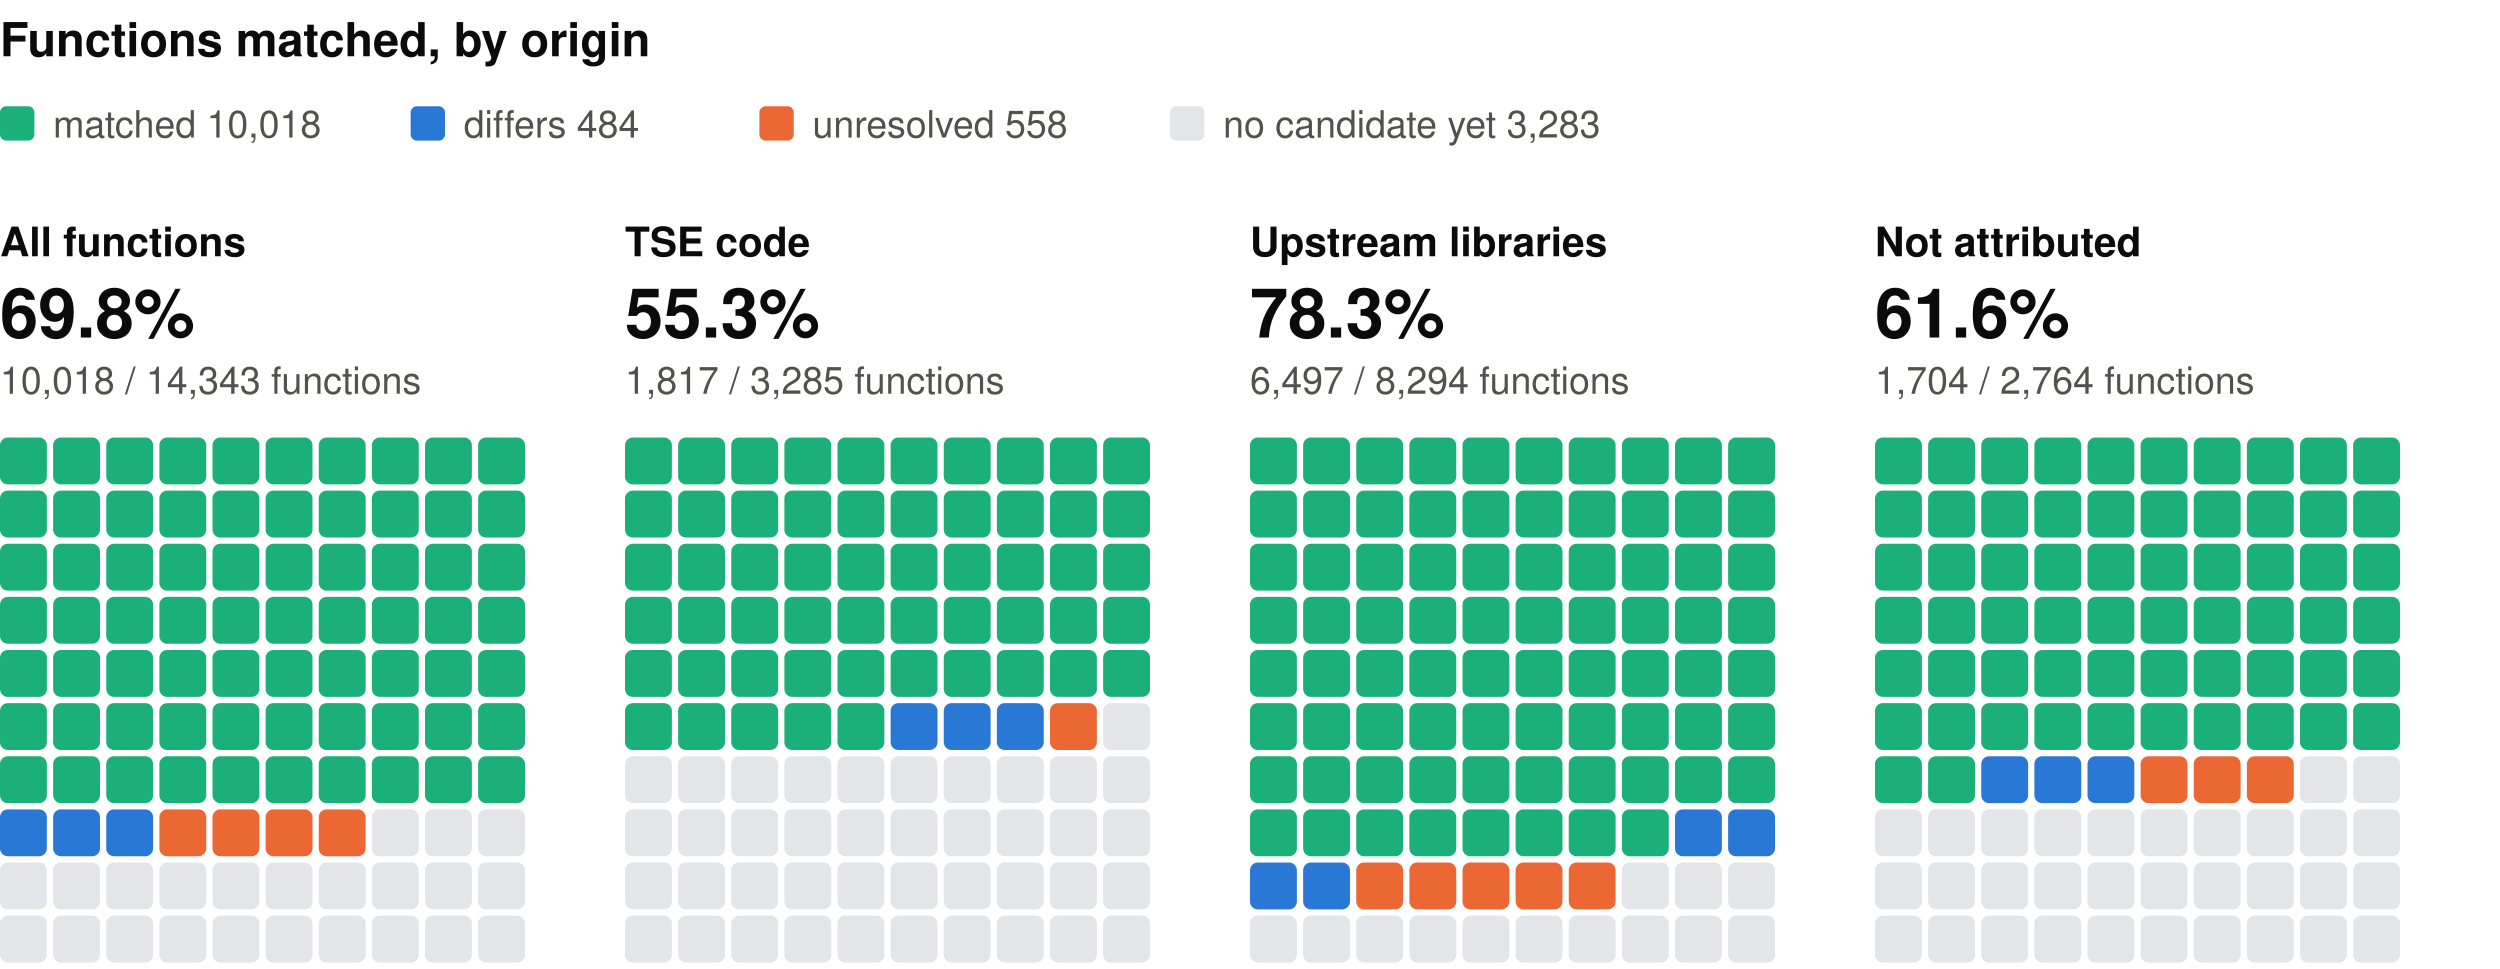
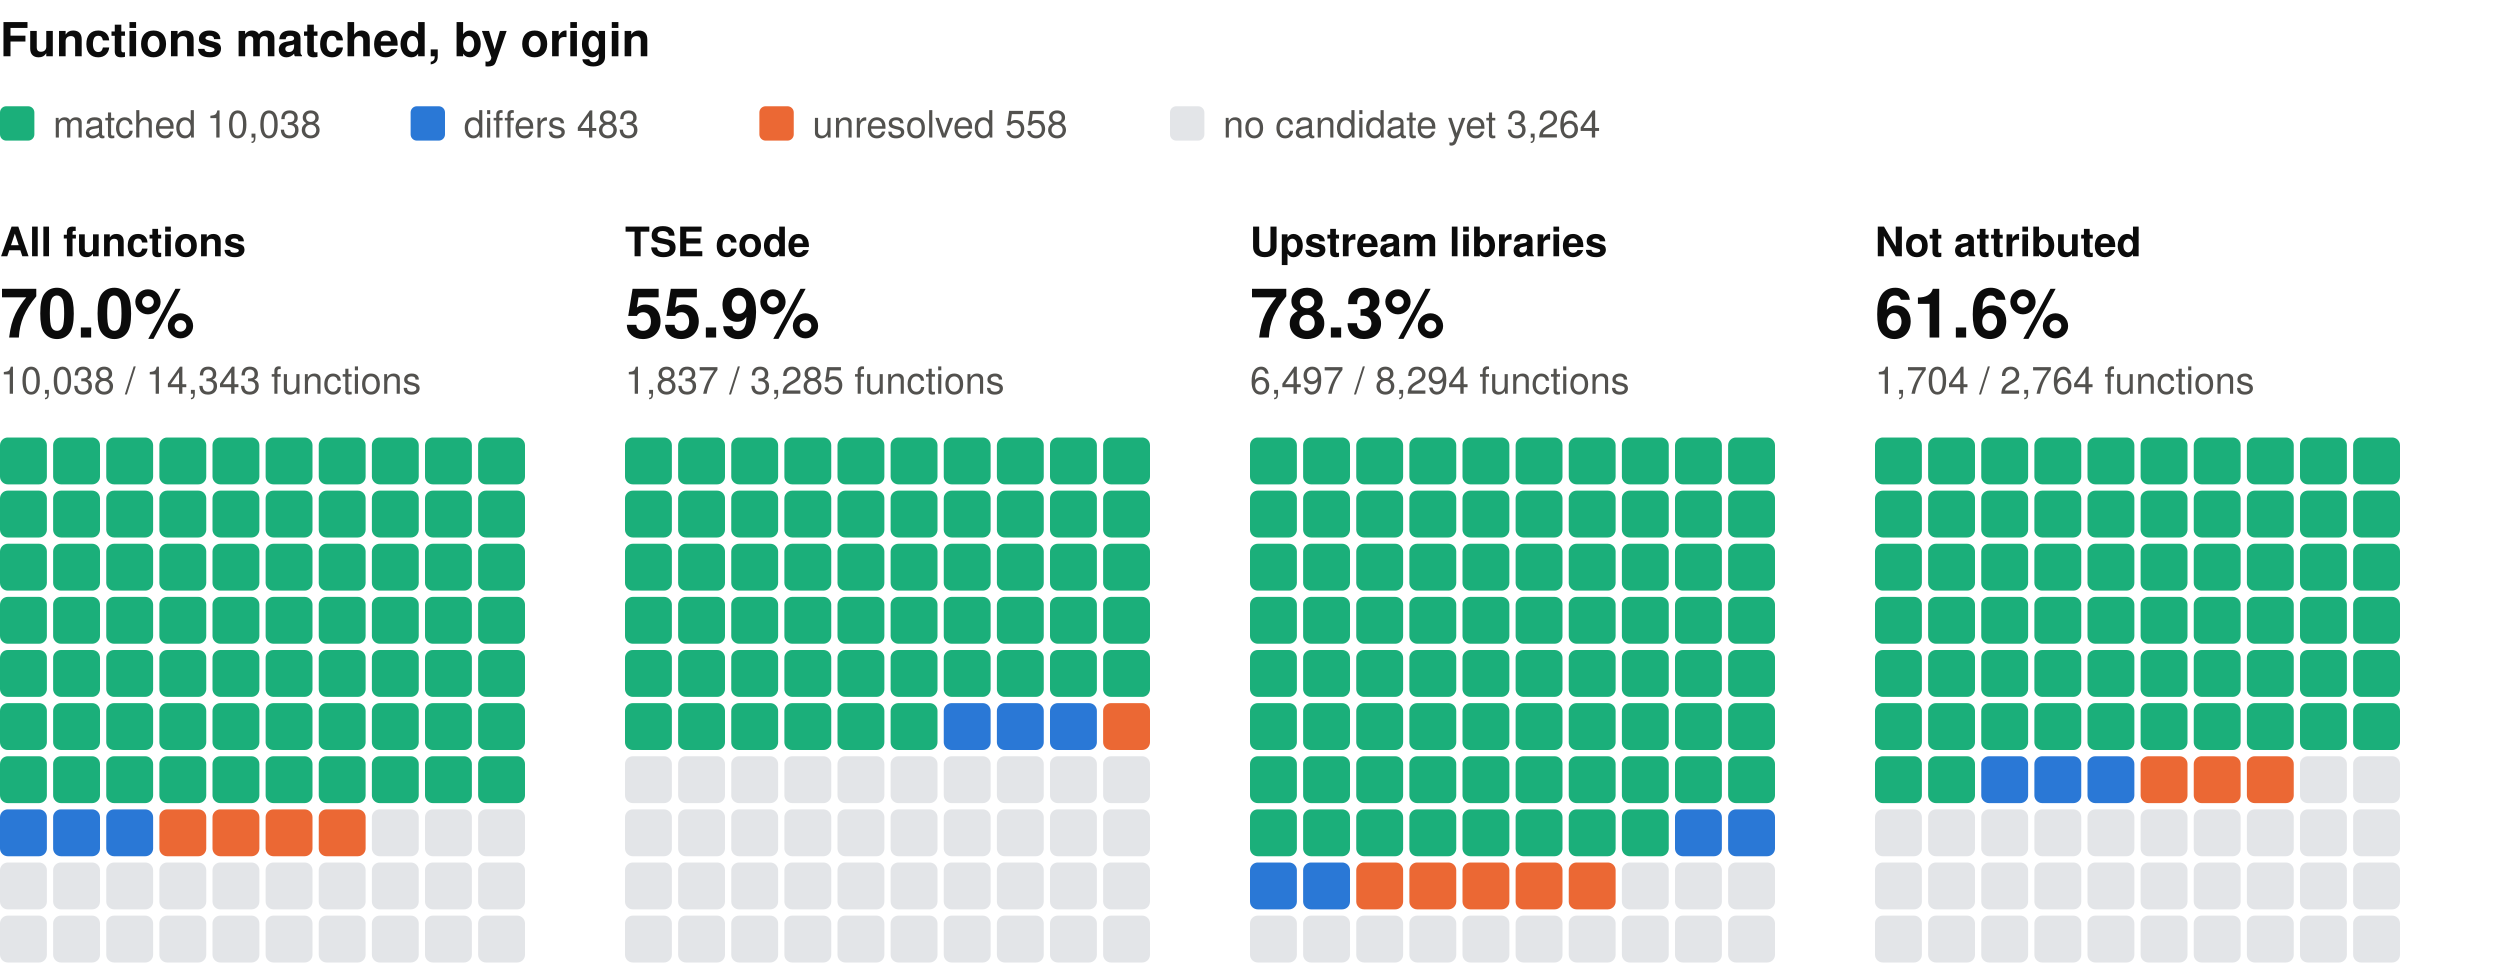
<svg xmlns="http://www.w3.org/2000/svg" width="800" height="310" viewBox="0 0 800 310" role="img" aria-label="Functions matched, by origin: one square per percent, coloured by verdict" font-family="system-ui, -apple-system, 'Segoe UI', Helvetica, Arial, sans-serif">
  <text x="0" y="18" font-size="15" fill="#0b0b0b" font-weight="600">Functions matched, by origin</text>
  <rect x="0" y="34" width="11" height="11" rx="2" fill="#1baf7a" />
-   <text x="17" y="44" font-size="12" fill="#52514e">matched 10,018</text>
+   <text x="17" y="44" font-size="12" fill="#52514e">matched 10,038</text>
  <rect x="131.4" y="34" width="11" height="11" rx="2" fill="#2a78d6" />
-   <text x="148.4" y="44" font-size="12" fill="#52514e">differs 484</text>
+   <text x="148.4" y="44" font-size="12" fill="#52514e">differs 483</text>
  <rect x="243" y="34" width="11" height="11" rx="2" fill="#eb6834" />
  <text x="260" y="44" font-size="12" fill="#52514e">unresolved 558</text>
  <rect x="374.4" y="34" width="11" height="11" rx="2" fill="#e3e5e8" />
-   <text x="391.4" y="44" font-size="12" fill="#52514e">no candidate yet 3,283</text>
+   <text x="391.4" y="44" font-size="12" fill="#52514e">no candidate yet 3,264</text>
  <text x="0" y="82" font-size="13" fill="#0b0b0b" font-weight="600">All functions</text>
-   <text x="0" y="108" font-size="22" fill="#0b0b0b" font-weight="600">69.8%</text>
-   <text x="0" y="126" font-size="12" fill="#52514e">10,018 / 14,343 functions</text>
+   <text x="0" y="108" font-size="22" fill="#0b0b0b" font-weight="600">70.0%</text>
+   <text x="0" y="126" font-size="12" fill="#52514e">10,038 / 14,343 functions</text>
  <rect x="0" y="140" width="15" height="15" rx="2.5" fill="#1baf7a" />
  <rect x="17" y="140" width="15" height="15" rx="2.5" fill="#1baf7a" />
  <rect x="34" y="140" width="15" height="15" rx="2.5" fill="#1baf7a" />
  <rect x="51" y="140" width="15" height="15" rx="2.5" fill="#1baf7a" />
  <rect x="68" y="140" width="15" height="15" rx="2.5" fill="#1baf7a" />
  <rect x="85" y="140" width="15" height="15" rx="2.5" fill="#1baf7a" />
  <rect x="102" y="140" width="15" height="15" rx="2.5" fill="#1baf7a" />
  <rect x="119" y="140" width="15" height="15" rx="2.5" fill="#1baf7a" />
  <rect x="136" y="140" width="15" height="15" rx="2.5" fill="#1baf7a" />
  <rect x="153" y="140" width="15" height="15" rx="2.5" fill="#1baf7a" />
  <rect x="0" y="157" width="15" height="15" rx="2.5" fill="#1baf7a" />
  <rect x="17" y="157" width="15" height="15" rx="2.5" fill="#1baf7a" />
  <rect x="34" y="157" width="15" height="15" rx="2.5" fill="#1baf7a" />
  <rect x="51" y="157" width="15" height="15" rx="2.5" fill="#1baf7a" />
  <rect x="68" y="157" width="15" height="15" rx="2.5" fill="#1baf7a" />
  <rect x="85" y="157" width="15" height="15" rx="2.5" fill="#1baf7a" />
  <rect x="102" y="157" width="15" height="15" rx="2.5" fill="#1baf7a" />
  <rect x="119" y="157" width="15" height="15" rx="2.5" fill="#1baf7a" />
  <rect x="136" y="157" width="15" height="15" rx="2.5" fill="#1baf7a" />
  <rect x="153" y="157" width="15" height="15" rx="2.5" fill="#1baf7a" />
  <rect x="0" y="174" width="15" height="15" rx="2.5" fill="#1baf7a" />
  <rect x="17" y="174" width="15" height="15" rx="2.5" fill="#1baf7a" />
  <rect x="34" y="174" width="15" height="15" rx="2.5" fill="#1baf7a" />
  <rect x="51" y="174" width="15" height="15" rx="2.5" fill="#1baf7a" />
  <rect x="68" y="174" width="15" height="15" rx="2.5" fill="#1baf7a" />
  <rect x="85" y="174" width="15" height="15" rx="2.5" fill="#1baf7a" />
  <rect x="102" y="174" width="15" height="15" rx="2.5" fill="#1baf7a" />
  <rect x="119" y="174" width="15" height="15" rx="2.5" fill="#1baf7a" />
  <rect x="136" y="174" width="15" height="15" rx="2.5" fill="#1baf7a" />
  <rect x="153" y="174" width="15" height="15" rx="2.5" fill="#1baf7a" />
  <rect x="0" y="191" width="15" height="15" rx="2.5" fill="#1baf7a" />
  <rect x="17" y="191" width="15" height="15" rx="2.5" fill="#1baf7a" />
  <rect x="34" y="191" width="15" height="15" rx="2.5" fill="#1baf7a" />
  <rect x="51" y="191" width="15" height="15" rx="2.5" fill="#1baf7a" />
  <rect x="68" y="191" width="15" height="15" rx="2.5" fill="#1baf7a" />
  <rect x="85" y="191" width="15" height="15" rx="2.5" fill="#1baf7a" />
  <rect x="102" y="191" width="15" height="15" rx="2.5" fill="#1baf7a" />
  <rect x="119" y="191" width="15" height="15" rx="2.5" fill="#1baf7a" />
  <rect x="136" y="191" width="15" height="15" rx="2.5" fill="#1baf7a" />
  <rect x="153" y="191" width="15" height="15" rx="2.5" fill="#1baf7a" />
  <rect x="0" y="208" width="15" height="15" rx="2.5" fill="#1baf7a" />
  <rect x="17" y="208" width="15" height="15" rx="2.5" fill="#1baf7a" />
  <rect x="34" y="208" width="15" height="15" rx="2.5" fill="#1baf7a" />
  <rect x="51" y="208" width="15" height="15" rx="2.5" fill="#1baf7a" />
  <rect x="68" y="208" width="15" height="15" rx="2.5" fill="#1baf7a" />
  <rect x="85" y="208" width="15" height="15" rx="2.5" fill="#1baf7a" />
  <rect x="102" y="208" width="15" height="15" rx="2.5" fill="#1baf7a" />
  <rect x="119" y="208" width="15" height="15" rx="2.5" fill="#1baf7a" />
  <rect x="136" y="208" width="15" height="15" rx="2.5" fill="#1baf7a" />
  <rect x="153" y="208" width="15" height="15" rx="2.5" fill="#1baf7a" />
  <rect x="0" y="225" width="15" height="15" rx="2.5" fill="#1baf7a" />
  <rect x="17" y="225" width="15" height="15" rx="2.5" fill="#1baf7a" />
  <rect x="34" y="225" width="15" height="15" rx="2.5" fill="#1baf7a" />
  <rect x="51" y="225" width="15" height="15" rx="2.5" fill="#1baf7a" />
  <rect x="68" y="225" width="15" height="15" rx="2.5" fill="#1baf7a" />
  <rect x="85" y="225" width="15" height="15" rx="2.5" fill="#1baf7a" />
  <rect x="102" y="225" width="15" height="15" rx="2.5" fill="#1baf7a" />
  <rect x="119" y="225" width="15" height="15" rx="2.5" fill="#1baf7a" />
  <rect x="136" y="225" width="15" height="15" rx="2.5" fill="#1baf7a" />
  <rect x="153" y="225" width="15" height="15" rx="2.5" fill="#1baf7a" />
  <rect x="0" y="242" width="15" height="15" rx="2.5" fill="#1baf7a" />
  <rect x="17" y="242" width="15" height="15" rx="2.5" fill="#1baf7a" />
  <rect x="34" y="242" width="15" height="15" rx="2.5" fill="#1baf7a" />
  <rect x="51" y="242" width="15" height="15" rx="2.5" fill="#1baf7a" />
  <rect x="68" y="242" width="15" height="15" rx="2.5" fill="#1baf7a" />
  <rect x="85" y="242" width="15" height="15" rx="2.5" fill="#1baf7a" />
  <rect x="102" y="242" width="15" height="15" rx="2.5" fill="#1baf7a" />
  <rect x="119" y="242" width="15" height="15" rx="2.5" fill="#1baf7a" />
  <rect x="136" y="242" width="15" height="15" rx="2.5" fill="#1baf7a" />
  <rect x="153" y="242" width="15" height="15" rx="2.5" fill="#1baf7a" />
  <rect x="0" y="259" width="15" height="15" rx="2.5" fill="#2a78d6" />
  <rect x="17" y="259" width="15" height="15" rx="2.5" fill="#2a78d6" />
  <rect x="34" y="259" width="15" height="15" rx="2.5" fill="#2a78d6" />
  <rect x="51" y="259" width="15" height="15" rx="2.5" fill="#eb6834" />
  <rect x="68" y="259" width="15" height="15" rx="2.5" fill="#eb6834" />
  <rect x="85" y="259" width="15" height="15" rx="2.5" fill="#eb6834" />
  <rect x="102" y="259" width="15" height="15" rx="2.5" fill="#eb6834" />
  <rect x="119" y="259" width="15" height="15" rx="2.5" fill="#e3e5e8" />
  <rect x="136" y="259" width="15" height="15" rx="2.5" fill="#e3e5e8" />
  <rect x="153" y="259" width="15" height="15" rx="2.5" fill="#e3e5e8" />
  <rect x="0" y="276" width="15" height="15" rx="2.5" fill="#e3e5e8" />
  <rect x="17" y="276" width="15" height="15" rx="2.5" fill="#e3e5e8" />
  <rect x="34" y="276" width="15" height="15" rx="2.5" fill="#e3e5e8" />
  <rect x="51" y="276" width="15" height="15" rx="2.5" fill="#e3e5e8" />
  <rect x="68" y="276" width="15" height="15" rx="2.5" fill="#e3e5e8" />
  <rect x="85" y="276" width="15" height="15" rx="2.5" fill="#e3e5e8" />
  <rect x="102" y="276" width="15" height="15" rx="2.5" fill="#e3e5e8" />
  <rect x="119" y="276" width="15" height="15" rx="2.5" fill="#e3e5e8" />
  <rect x="136" y="276" width="15" height="15" rx="2.5" fill="#e3e5e8" />
  <rect x="153" y="276" width="15" height="15" rx="2.5" fill="#e3e5e8" />
  <rect x="0" y="293" width="15" height="15" rx="2.5" fill="#e3e5e8" />
  <rect x="17" y="293" width="15" height="15" rx="2.5" fill="#e3e5e8" />
  <rect x="34" y="293" width="15" height="15" rx="2.5" fill="#e3e5e8" />
  <rect x="51" y="293" width="15" height="15" rx="2.5" fill="#e3e5e8" />
  <rect x="68" y="293" width="15" height="15" rx="2.5" fill="#e3e5e8" />
  <rect x="85" y="293" width="15" height="15" rx="2.5" fill="#e3e5e8" />
  <rect x="102" y="293" width="15" height="15" rx="2.5" fill="#e3e5e8" />
  <rect x="119" y="293" width="15" height="15" rx="2.5" fill="#e3e5e8" />
  <rect x="136" y="293" width="15" height="15" rx="2.5" fill="#e3e5e8" />
  <rect x="153" y="293" width="15" height="15" rx="2.5" fill="#e3e5e8" />
  <text x="200" y="82" font-size="13" fill="#0b0b0b" font-weight="600">TSE code</text>
-   <text x="200" y="108" font-size="22" fill="#0b0b0b" font-weight="600">55.3%</text>
-   <text x="200" y="126" font-size="12" fill="#52514e">1,817 / 3,285 functions</text>
+   <text x="200" y="108" font-size="22" fill="#0b0b0b" font-weight="600">55.9%</text>
+   <text x="200" y="126" font-size="12" fill="#52514e">1,837 / 3,285 functions</text>
  <rect x="200" y="140" width="15" height="15" rx="2.5" fill="#1baf7a" />
  <rect x="217" y="140" width="15" height="15" rx="2.5" fill="#1baf7a" />
  <rect x="234" y="140" width="15" height="15" rx="2.5" fill="#1baf7a" />
  <rect x="251" y="140" width="15" height="15" rx="2.5" fill="#1baf7a" />
  <rect x="268" y="140" width="15" height="15" rx="2.5" fill="#1baf7a" />
  <rect x="285" y="140" width="15" height="15" rx="2.5" fill="#1baf7a" />
  <rect x="302" y="140" width="15" height="15" rx="2.5" fill="#1baf7a" />
  <rect x="319" y="140" width="15" height="15" rx="2.5" fill="#1baf7a" />
  <rect x="336" y="140" width="15" height="15" rx="2.5" fill="#1baf7a" />
  <rect x="353" y="140" width="15" height="15" rx="2.5" fill="#1baf7a" />
  <rect x="200" y="157" width="15" height="15" rx="2.5" fill="#1baf7a" />
  <rect x="217" y="157" width="15" height="15" rx="2.5" fill="#1baf7a" />
  <rect x="234" y="157" width="15" height="15" rx="2.5" fill="#1baf7a" />
  <rect x="251" y="157" width="15" height="15" rx="2.5" fill="#1baf7a" />
  <rect x="268" y="157" width="15" height="15" rx="2.5" fill="#1baf7a" />
  <rect x="285" y="157" width="15" height="15" rx="2.5" fill="#1baf7a" />
  <rect x="302" y="157" width="15" height="15" rx="2.5" fill="#1baf7a" />
  <rect x="319" y="157" width="15" height="15" rx="2.5" fill="#1baf7a" />
  <rect x="336" y="157" width="15" height="15" rx="2.5" fill="#1baf7a" />
  <rect x="353" y="157" width="15" height="15" rx="2.5" fill="#1baf7a" />
  <rect x="200" y="174" width="15" height="15" rx="2.5" fill="#1baf7a" />
  <rect x="217" y="174" width="15" height="15" rx="2.5" fill="#1baf7a" />
  <rect x="234" y="174" width="15" height="15" rx="2.5" fill="#1baf7a" />
  <rect x="251" y="174" width="15" height="15" rx="2.5" fill="#1baf7a" />
  <rect x="268" y="174" width="15" height="15" rx="2.5" fill="#1baf7a" />
  <rect x="285" y="174" width="15" height="15" rx="2.5" fill="#1baf7a" />
  <rect x="302" y="174" width="15" height="15" rx="2.5" fill="#1baf7a" />
  <rect x="319" y="174" width="15" height="15" rx="2.5" fill="#1baf7a" />
  <rect x="336" y="174" width="15" height="15" rx="2.5" fill="#1baf7a" />
  <rect x="353" y="174" width="15" height="15" rx="2.5" fill="#1baf7a" />
  <rect x="200" y="191" width="15" height="15" rx="2.5" fill="#1baf7a" />
  <rect x="217" y="191" width="15" height="15" rx="2.5" fill="#1baf7a" />
  <rect x="234" y="191" width="15" height="15" rx="2.5" fill="#1baf7a" />
  <rect x="251" y="191" width="15" height="15" rx="2.5" fill="#1baf7a" />
  <rect x="268" y="191" width="15" height="15" rx="2.5" fill="#1baf7a" />
  <rect x="285" y="191" width="15" height="15" rx="2.5" fill="#1baf7a" />
  <rect x="302" y="191" width="15" height="15" rx="2.5" fill="#1baf7a" />
  <rect x="319" y="191" width="15" height="15" rx="2.5" fill="#1baf7a" />
  <rect x="336" y="191" width="15" height="15" rx="2.5" fill="#1baf7a" />
  <rect x="353" y="191" width="15" height="15" rx="2.5" fill="#1baf7a" />
  <rect x="200" y="208" width="15" height="15" rx="2.5" fill="#1baf7a" />
  <rect x="217" y="208" width="15" height="15" rx="2.5" fill="#1baf7a" />
  <rect x="234" y="208" width="15" height="15" rx="2.5" fill="#1baf7a" />
  <rect x="251" y="208" width="15" height="15" rx="2.5" fill="#1baf7a" />
  <rect x="268" y="208" width="15" height="15" rx="2.5" fill="#1baf7a" />
  <rect x="285" y="208" width="15" height="15" rx="2.5" fill="#1baf7a" />
  <rect x="302" y="208" width="15" height="15" rx="2.5" fill="#1baf7a" />
  <rect x="319" y="208" width="15" height="15" rx="2.5" fill="#1baf7a" />
  <rect x="336" y="208" width="15" height="15" rx="2.5" fill="#1baf7a" />
  <rect x="353" y="208" width="15" height="15" rx="2.5" fill="#1baf7a" />
  <rect x="200" y="225" width="15" height="15" rx="2.5" fill="#1baf7a" />
  <rect x="217" y="225" width="15" height="15" rx="2.5" fill="#1baf7a" />
  <rect x="234" y="225" width="15" height="15" rx="2.5" fill="#1baf7a" />
  <rect x="251" y="225" width="15" height="15" rx="2.5" fill="#1baf7a" />
  <rect x="268" y="225" width="15" height="15" rx="2.5" fill="#1baf7a" />
-   <rect x="285" y="225" width="15" height="15" rx="2.5" fill="#2a78d6" />
+   <rect x="285" y="225" width="15" height="15" rx="2.5" fill="#1baf7a" />
  <rect x="302" y="225" width="15" height="15" rx="2.5" fill="#2a78d6" />
  <rect x="319" y="225" width="15" height="15" rx="2.5" fill="#2a78d6" />
-   <rect x="336" y="225" width="15" height="15" rx="2.5" fill="#eb6834" />
-   <rect x="353" y="225" width="15" height="15" rx="2.5" fill="#e3e5e8" />
+   <rect x="336" y="225" width="15" height="15" rx="2.5" fill="#2a78d6" />
+   <rect x="353" y="225" width="15" height="15" rx="2.5" fill="#eb6834" />
  <rect x="200" y="242" width="15" height="15" rx="2.5" fill="#e3e5e8" />
  <rect x="217" y="242" width="15" height="15" rx="2.5" fill="#e3e5e8" />
  <rect x="234" y="242" width="15" height="15" rx="2.5" fill="#e3e5e8" />
  <rect x="251" y="242" width="15" height="15" rx="2.5" fill="#e3e5e8" />
  <rect x="268" y="242" width="15" height="15" rx="2.5" fill="#e3e5e8" />
  <rect x="285" y="242" width="15" height="15" rx="2.5" fill="#e3e5e8" />
  <rect x="302" y="242" width="15" height="15" rx="2.5" fill="#e3e5e8" />
  <rect x="319" y="242" width="15" height="15" rx="2.5" fill="#e3e5e8" />
  <rect x="336" y="242" width="15" height="15" rx="2.5" fill="#e3e5e8" />
  <rect x="353" y="242" width="15" height="15" rx="2.5" fill="#e3e5e8" />
  <rect x="200" y="259" width="15" height="15" rx="2.5" fill="#e3e5e8" />
  <rect x="217" y="259" width="15" height="15" rx="2.5" fill="#e3e5e8" />
  <rect x="234" y="259" width="15" height="15" rx="2.5" fill="#e3e5e8" />
  <rect x="251" y="259" width="15" height="15" rx="2.5" fill="#e3e5e8" />
  <rect x="268" y="259" width="15" height="15" rx="2.5" fill="#e3e5e8" />
  <rect x="285" y="259" width="15" height="15" rx="2.5" fill="#e3e5e8" />
  <rect x="302" y="259" width="15" height="15" rx="2.5" fill="#e3e5e8" />
  <rect x="319" y="259" width="15" height="15" rx="2.5" fill="#e3e5e8" />
  <rect x="336" y="259" width="15" height="15" rx="2.5" fill="#e3e5e8" />
  <rect x="353" y="259" width="15" height="15" rx="2.5" fill="#e3e5e8" />
  <rect x="200" y="276" width="15" height="15" rx="2.5" fill="#e3e5e8" />
  <rect x="217" y="276" width="15" height="15" rx="2.5" fill="#e3e5e8" />
  <rect x="234" y="276" width="15" height="15" rx="2.5" fill="#e3e5e8" />
  <rect x="251" y="276" width="15" height="15" rx="2.5" fill="#e3e5e8" />
  <rect x="268" y="276" width="15" height="15" rx="2.5" fill="#e3e5e8" />
  <rect x="285" y="276" width="15" height="15" rx="2.5" fill="#e3e5e8" />
  <rect x="302" y="276" width="15" height="15" rx="2.5" fill="#e3e5e8" />
  <rect x="319" y="276" width="15" height="15" rx="2.5" fill="#e3e5e8" />
  <rect x="336" y="276" width="15" height="15" rx="2.5" fill="#e3e5e8" />
  <rect x="353" y="276" width="15" height="15" rx="2.5" fill="#e3e5e8" />
  <rect x="200" y="293" width="15" height="15" rx="2.5" fill="#e3e5e8" />
  <rect x="217" y="293" width="15" height="15" rx="2.5" fill="#e3e5e8" />
  <rect x="234" y="293" width="15" height="15" rx="2.5" fill="#e3e5e8" />
  <rect x="251" y="293" width="15" height="15" rx="2.5" fill="#e3e5e8" />
  <rect x="268" y="293" width="15" height="15" rx="2.5" fill="#e3e5e8" />
  <rect x="285" y="293" width="15" height="15" rx="2.5" fill="#e3e5e8" />
  <rect x="302" y="293" width="15" height="15" rx="2.5" fill="#e3e5e8" />
  <rect x="319" y="293" width="15" height="15" rx="2.5" fill="#e3e5e8" />
  <rect x="336" y="293" width="15" height="15" rx="2.5" fill="#e3e5e8" />
  <rect x="353" y="293" width="15" height="15" rx="2.5" fill="#e3e5e8" />
  <text x="400" y="82" font-size="13" fill="#0b0b0b" font-weight="600">Upstream libraries</text>
  <text x="400" y="108" font-size="22" fill="#0b0b0b" font-weight="600">78.3%</text>
  <text x="400" y="126" font-size="12" fill="#52514e">6,497 / 8,294 functions</text>
  <rect x="400" y="140" width="15" height="15" rx="2.5" fill="#1baf7a" />
  <rect x="417" y="140" width="15" height="15" rx="2.5" fill="#1baf7a" />
  <rect x="434" y="140" width="15" height="15" rx="2.5" fill="#1baf7a" />
  <rect x="451" y="140" width="15" height="15" rx="2.5" fill="#1baf7a" />
  <rect x="468" y="140" width="15" height="15" rx="2.5" fill="#1baf7a" />
  <rect x="485" y="140" width="15" height="15" rx="2.5" fill="#1baf7a" />
  <rect x="502" y="140" width="15" height="15" rx="2.5" fill="#1baf7a" />
  <rect x="519" y="140" width="15" height="15" rx="2.5" fill="#1baf7a" />
  <rect x="536" y="140" width="15" height="15" rx="2.5" fill="#1baf7a" />
  <rect x="553" y="140" width="15" height="15" rx="2.5" fill="#1baf7a" />
  <rect x="400" y="157" width="15" height="15" rx="2.5" fill="#1baf7a" />
  <rect x="417" y="157" width="15" height="15" rx="2.5" fill="#1baf7a" />
  <rect x="434" y="157" width="15" height="15" rx="2.5" fill="#1baf7a" />
  <rect x="451" y="157" width="15" height="15" rx="2.5" fill="#1baf7a" />
  <rect x="468" y="157" width="15" height="15" rx="2.5" fill="#1baf7a" />
  <rect x="485" y="157" width="15" height="15" rx="2.5" fill="#1baf7a" />
  <rect x="502" y="157" width="15" height="15" rx="2.5" fill="#1baf7a" />
  <rect x="519" y="157" width="15" height="15" rx="2.5" fill="#1baf7a" />
  <rect x="536" y="157" width="15" height="15" rx="2.5" fill="#1baf7a" />
  <rect x="553" y="157" width="15" height="15" rx="2.5" fill="#1baf7a" />
  <rect x="400" y="174" width="15" height="15" rx="2.5" fill="#1baf7a" />
  <rect x="417" y="174" width="15" height="15" rx="2.5" fill="#1baf7a" />
  <rect x="434" y="174" width="15" height="15" rx="2.5" fill="#1baf7a" />
  <rect x="451" y="174" width="15" height="15" rx="2.5" fill="#1baf7a" />
  <rect x="468" y="174" width="15" height="15" rx="2.5" fill="#1baf7a" />
  <rect x="485" y="174" width="15" height="15" rx="2.5" fill="#1baf7a" />
  <rect x="502" y="174" width="15" height="15" rx="2.5" fill="#1baf7a" />
  <rect x="519" y="174" width="15" height="15" rx="2.5" fill="#1baf7a" />
  <rect x="536" y="174" width="15" height="15" rx="2.5" fill="#1baf7a" />
  <rect x="553" y="174" width="15" height="15" rx="2.5" fill="#1baf7a" />
  <rect x="400" y="191" width="15" height="15" rx="2.5" fill="#1baf7a" />
  <rect x="417" y="191" width="15" height="15" rx="2.5" fill="#1baf7a" />
  <rect x="434" y="191" width="15" height="15" rx="2.5" fill="#1baf7a" />
  <rect x="451" y="191" width="15" height="15" rx="2.5" fill="#1baf7a" />
  <rect x="468" y="191" width="15" height="15" rx="2.5" fill="#1baf7a" />
  <rect x="485" y="191" width="15" height="15" rx="2.5" fill="#1baf7a" />
  <rect x="502" y="191" width="15" height="15" rx="2.5" fill="#1baf7a" />
  <rect x="519" y="191" width="15" height="15" rx="2.5" fill="#1baf7a" />
  <rect x="536" y="191" width="15" height="15" rx="2.5" fill="#1baf7a" />
  <rect x="553" y="191" width="15" height="15" rx="2.5" fill="#1baf7a" />
  <rect x="400" y="208" width="15" height="15" rx="2.5" fill="#1baf7a" />
  <rect x="417" y="208" width="15" height="15" rx="2.5" fill="#1baf7a" />
  <rect x="434" y="208" width="15" height="15" rx="2.5" fill="#1baf7a" />
  <rect x="451" y="208" width="15" height="15" rx="2.5" fill="#1baf7a" />
  <rect x="468" y="208" width="15" height="15" rx="2.5" fill="#1baf7a" />
  <rect x="485" y="208" width="15" height="15" rx="2.5" fill="#1baf7a" />
  <rect x="502" y="208" width="15" height="15" rx="2.5" fill="#1baf7a" />
  <rect x="519" y="208" width="15" height="15" rx="2.5" fill="#1baf7a" />
  <rect x="536" y="208" width="15" height="15" rx="2.5" fill="#1baf7a" />
  <rect x="553" y="208" width="15" height="15" rx="2.5" fill="#1baf7a" />
  <rect x="400" y="225" width="15" height="15" rx="2.5" fill="#1baf7a" />
  <rect x="417" y="225" width="15" height="15" rx="2.5" fill="#1baf7a" />
  <rect x="434" y="225" width="15" height="15" rx="2.5" fill="#1baf7a" />
  <rect x="451" y="225" width="15" height="15" rx="2.5" fill="#1baf7a" />
  <rect x="468" y="225" width="15" height="15" rx="2.5" fill="#1baf7a" />
  <rect x="485" y="225" width="15" height="15" rx="2.5" fill="#1baf7a" />
  <rect x="502" y="225" width="15" height="15" rx="2.5" fill="#1baf7a" />
  <rect x="519" y="225" width="15" height="15" rx="2.5" fill="#1baf7a" />
  <rect x="536" y="225" width="15" height="15" rx="2.5" fill="#1baf7a" />
  <rect x="553" y="225" width="15" height="15" rx="2.5" fill="#1baf7a" />
  <rect x="400" y="242" width="15" height="15" rx="2.5" fill="#1baf7a" />
  <rect x="417" y="242" width="15" height="15" rx="2.5" fill="#1baf7a" />
  <rect x="434" y="242" width="15" height="15" rx="2.5" fill="#1baf7a" />
  <rect x="451" y="242" width="15" height="15" rx="2.5" fill="#1baf7a" />
  <rect x="468" y="242" width="15" height="15" rx="2.5" fill="#1baf7a" />
  <rect x="485" y="242" width="15" height="15" rx="2.5" fill="#1baf7a" />
  <rect x="502" y="242" width="15" height="15" rx="2.5" fill="#1baf7a" />
  <rect x="519" y="242" width="15" height="15" rx="2.5" fill="#1baf7a" />
  <rect x="536" y="242" width="15" height="15" rx="2.5" fill="#1baf7a" />
  <rect x="553" y="242" width="15" height="15" rx="2.5" fill="#1baf7a" />
  <rect x="400" y="259" width="15" height="15" rx="2.5" fill="#1baf7a" />
  <rect x="417" y="259" width="15" height="15" rx="2.5" fill="#1baf7a" />
  <rect x="434" y="259" width="15" height="15" rx="2.5" fill="#1baf7a" />
  <rect x="451" y="259" width="15" height="15" rx="2.5" fill="#1baf7a" />
  <rect x="468" y="259" width="15" height="15" rx="2.5" fill="#1baf7a" />
  <rect x="485" y="259" width="15" height="15" rx="2.5" fill="#1baf7a" />
  <rect x="502" y="259" width="15" height="15" rx="2.5" fill="#1baf7a" />
  <rect x="519" y="259" width="15" height="15" rx="2.5" fill="#1baf7a" />
  <rect x="536" y="259" width="15" height="15" rx="2.5" fill="#2a78d6" />
  <rect x="553" y="259" width="15" height="15" rx="2.5" fill="#2a78d6" />
  <rect x="400" y="276" width="15" height="15" rx="2.5" fill="#2a78d6" />
  <rect x="417" y="276" width="15" height="15" rx="2.5" fill="#2a78d6" />
  <rect x="434" y="276" width="15" height="15" rx="2.5" fill="#eb6834" />
  <rect x="451" y="276" width="15" height="15" rx="2.5" fill="#eb6834" />
  <rect x="468" y="276" width="15" height="15" rx="2.5" fill="#eb6834" />
  <rect x="485" y="276" width="15" height="15" rx="2.5" fill="#eb6834" />
  <rect x="502" y="276" width="15" height="15" rx="2.5" fill="#eb6834" />
  <rect x="519" y="276" width="15" height="15" rx="2.5" fill="#e3e5e8" />
  <rect x="536" y="276" width="15" height="15" rx="2.5" fill="#e3e5e8" />
  <rect x="553" y="276" width="15" height="15" rx="2.5" fill="#e3e5e8" />
  <rect x="400" y="293" width="15" height="15" rx="2.5" fill="#e3e5e8" />
  <rect x="417" y="293" width="15" height="15" rx="2.5" fill="#e3e5e8" />
  <rect x="434" y="293" width="15" height="15" rx="2.5" fill="#e3e5e8" />
  <rect x="451" y="293" width="15" height="15" rx="2.5" fill="#e3e5e8" />
  <rect x="468" y="293" width="15" height="15" rx="2.5" fill="#e3e5e8" />
  <rect x="485" y="293" width="15" height="15" rx="2.5" fill="#e3e5e8" />
  <rect x="502" y="293" width="15" height="15" rx="2.5" fill="#e3e5e8" />
  <rect x="519" y="293" width="15" height="15" rx="2.5" fill="#e3e5e8" />
  <rect x="536" y="293" width="15" height="15" rx="2.5" fill="#e3e5e8" />
  <rect x="553" y="293" width="15" height="15" rx="2.5" fill="#e3e5e8" />
  <text x="600" y="82" font-size="13" fill="#0b0b0b" font-weight="600">Not attributed</text>
  <text x="600" y="108" font-size="22" fill="#0b0b0b" font-weight="600">61.6%</text>
  <text x="600" y="126" font-size="12" fill="#52514e">1,704 / 2,764 functions</text>
  <rect x="600" y="140" width="15" height="15" rx="2.5" fill="#1baf7a" />
  <rect x="617" y="140" width="15" height="15" rx="2.5" fill="#1baf7a" />
  <rect x="634" y="140" width="15" height="15" rx="2.5" fill="#1baf7a" />
  <rect x="651" y="140" width="15" height="15" rx="2.5" fill="#1baf7a" />
  <rect x="668" y="140" width="15" height="15" rx="2.5" fill="#1baf7a" />
  <rect x="685" y="140" width="15" height="15" rx="2.5" fill="#1baf7a" />
  <rect x="702" y="140" width="15" height="15" rx="2.5" fill="#1baf7a" />
  <rect x="719" y="140" width="15" height="15" rx="2.5" fill="#1baf7a" />
  <rect x="736" y="140" width="15" height="15" rx="2.5" fill="#1baf7a" />
  <rect x="753" y="140" width="15" height="15" rx="2.5" fill="#1baf7a" />
  <rect x="600" y="157" width="15" height="15" rx="2.5" fill="#1baf7a" />
  <rect x="617" y="157" width="15" height="15" rx="2.5" fill="#1baf7a" />
  <rect x="634" y="157" width="15" height="15" rx="2.5" fill="#1baf7a" />
  <rect x="651" y="157" width="15" height="15" rx="2.5" fill="#1baf7a" />
  <rect x="668" y="157" width="15" height="15" rx="2.5" fill="#1baf7a" />
  <rect x="685" y="157" width="15" height="15" rx="2.5" fill="#1baf7a" />
  <rect x="702" y="157" width="15" height="15" rx="2.5" fill="#1baf7a" />
  <rect x="719" y="157" width="15" height="15" rx="2.5" fill="#1baf7a" />
  <rect x="736" y="157" width="15" height="15" rx="2.5" fill="#1baf7a" />
  <rect x="753" y="157" width="15" height="15" rx="2.5" fill="#1baf7a" />
  <rect x="600" y="174" width="15" height="15" rx="2.5" fill="#1baf7a" />
  <rect x="617" y="174" width="15" height="15" rx="2.5" fill="#1baf7a" />
  <rect x="634" y="174" width="15" height="15" rx="2.5" fill="#1baf7a" />
  <rect x="651" y="174" width="15" height="15" rx="2.5" fill="#1baf7a" />
  <rect x="668" y="174" width="15" height="15" rx="2.5" fill="#1baf7a" />
  <rect x="685" y="174" width="15" height="15" rx="2.5" fill="#1baf7a" />
  <rect x="702" y="174" width="15" height="15" rx="2.5" fill="#1baf7a" />
  <rect x="719" y="174" width="15" height="15" rx="2.5" fill="#1baf7a" />
  <rect x="736" y="174" width="15" height="15" rx="2.5" fill="#1baf7a" />
  <rect x="753" y="174" width="15" height="15" rx="2.5" fill="#1baf7a" />
  <rect x="600" y="191" width="15" height="15" rx="2.5" fill="#1baf7a" />
  <rect x="617" y="191" width="15" height="15" rx="2.5" fill="#1baf7a" />
  <rect x="634" y="191" width="15" height="15" rx="2.5" fill="#1baf7a" />
  <rect x="651" y="191" width="15" height="15" rx="2.5" fill="#1baf7a" />
  <rect x="668" y="191" width="15" height="15" rx="2.5" fill="#1baf7a" />
  <rect x="685" y="191" width="15" height="15" rx="2.5" fill="#1baf7a" />
  <rect x="702" y="191" width="15" height="15" rx="2.5" fill="#1baf7a" />
  <rect x="719" y="191" width="15" height="15" rx="2.5" fill="#1baf7a" />
  <rect x="736" y="191" width="15" height="15" rx="2.5" fill="#1baf7a" />
  <rect x="753" y="191" width="15" height="15" rx="2.5" fill="#1baf7a" />
  <rect x="600" y="208" width="15" height="15" rx="2.5" fill="#1baf7a" />
  <rect x="617" y="208" width="15" height="15" rx="2.5" fill="#1baf7a" />
  <rect x="634" y="208" width="15" height="15" rx="2.5" fill="#1baf7a" />
  <rect x="651" y="208" width="15" height="15" rx="2.5" fill="#1baf7a" />
  <rect x="668" y="208" width="15" height="15" rx="2.5" fill="#1baf7a" />
  <rect x="685" y="208" width="15" height="15" rx="2.5" fill="#1baf7a" />
  <rect x="702" y="208" width="15" height="15" rx="2.5" fill="#1baf7a" />
  <rect x="719" y="208" width="15" height="15" rx="2.5" fill="#1baf7a" />
  <rect x="736" y="208" width="15" height="15" rx="2.5" fill="#1baf7a" />
  <rect x="753" y="208" width="15" height="15" rx="2.5" fill="#1baf7a" />
  <rect x="600" y="225" width="15" height="15" rx="2.5" fill="#1baf7a" />
  <rect x="617" y="225" width="15" height="15" rx="2.5" fill="#1baf7a" />
  <rect x="634" y="225" width="15" height="15" rx="2.5" fill="#1baf7a" />
  <rect x="651" y="225" width="15" height="15" rx="2.5" fill="#1baf7a" />
  <rect x="668" y="225" width="15" height="15" rx="2.5" fill="#1baf7a" />
  <rect x="685" y="225" width="15" height="15" rx="2.5" fill="#1baf7a" />
  <rect x="702" y="225" width="15" height="15" rx="2.5" fill="#1baf7a" />
  <rect x="719" y="225" width="15" height="15" rx="2.5" fill="#1baf7a" />
  <rect x="736" y="225" width="15" height="15" rx="2.5" fill="#1baf7a" />
  <rect x="753" y="225" width="15" height="15" rx="2.5" fill="#1baf7a" />
  <rect x="600" y="242" width="15" height="15" rx="2.5" fill="#1baf7a" />
  <rect x="617" y="242" width="15" height="15" rx="2.5" fill="#1baf7a" />
  <rect x="634" y="242" width="15" height="15" rx="2.5" fill="#2a78d6" />
  <rect x="651" y="242" width="15" height="15" rx="2.5" fill="#2a78d6" />
  <rect x="668" y="242" width="15" height="15" rx="2.5" fill="#2a78d6" />
  <rect x="685" y="242" width="15" height="15" rx="2.5" fill="#eb6834" />
  <rect x="702" y="242" width="15" height="15" rx="2.5" fill="#eb6834" />
  <rect x="719" y="242" width="15" height="15" rx="2.5" fill="#eb6834" />
  <rect x="736" y="242" width="15" height="15" rx="2.5" fill="#e3e5e8" />
  <rect x="753" y="242" width="15" height="15" rx="2.5" fill="#e3e5e8" />
  <rect x="600" y="259" width="15" height="15" rx="2.5" fill="#e3e5e8" />
  <rect x="617" y="259" width="15" height="15" rx="2.5" fill="#e3e5e8" />
  <rect x="634" y="259" width="15" height="15" rx="2.5" fill="#e3e5e8" />
  <rect x="651" y="259" width="15" height="15" rx="2.5" fill="#e3e5e8" />
  <rect x="668" y="259" width="15" height="15" rx="2.5" fill="#e3e5e8" />
  <rect x="685" y="259" width="15" height="15" rx="2.5" fill="#e3e5e8" />
  <rect x="702" y="259" width="15" height="15" rx="2.5" fill="#e3e5e8" />
  <rect x="719" y="259" width="15" height="15" rx="2.5" fill="#e3e5e8" />
  <rect x="736" y="259" width="15" height="15" rx="2.5" fill="#e3e5e8" />
  <rect x="753" y="259" width="15" height="15" rx="2.5" fill="#e3e5e8" />
  <rect x="600" y="276" width="15" height="15" rx="2.5" fill="#e3e5e8" />
  <rect x="617" y="276" width="15" height="15" rx="2.5" fill="#e3e5e8" />
  <rect x="634" y="276" width="15" height="15" rx="2.5" fill="#e3e5e8" />
  <rect x="651" y="276" width="15" height="15" rx="2.5" fill="#e3e5e8" />
  <rect x="668" y="276" width="15" height="15" rx="2.5" fill="#e3e5e8" />
  <rect x="685" y="276" width="15" height="15" rx="2.5" fill="#e3e5e8" />
  <rect x="702" y="276" width="15" height="15" rx="2.5" fill="#e3e5e8" />
  <rect x="719" y="276" width="15" height="15" rx="2.5" fill="#e3e5e8" />
  <rect x="736" y="276" width="15" height="15" rx="2.5" fill="#e3e5e8" />
  <rect x="753" y="276" width="15" height="15" rx="2.5" fill="#e3e5e8" />
  <rect x="600" y="293" width="15" height="15" rx="2.5" fill="#e3e5e8" />
  <rect x="617" y="293" width="15" height="15" rx="2.5" fill="#e3e5e8" />
  <rect x="634" y="293" width="15" height="15" rx="2.5" fill="#e3e5e8" />
  <rect x="651" y="293" width="15" height="15" rx="2.5" fill="#e3e5e8" />
  <rect x="668" y="293" width="15" height="15" rx="2.5" fill="#e3e5e8" />
  <rect x="685" y="293" width="15" height="15" rx="2.5" fill="#e3e5e8" />
  <rect x="702" y="293" width="15" height="15" rx="2.5" fill="#e3e5e8" />
  <rect x="719" y="293" width="15" height="15" rx="2.5" fill="#e3e5e8" />
  <rect x="736" y="293" width="15" height="15" rx="2.5" fill="#e3e5e8" />
  <rect x="753" y="293" width="15" height="15" rx="2.5" fill="#e3e5e8" />
</svg>
